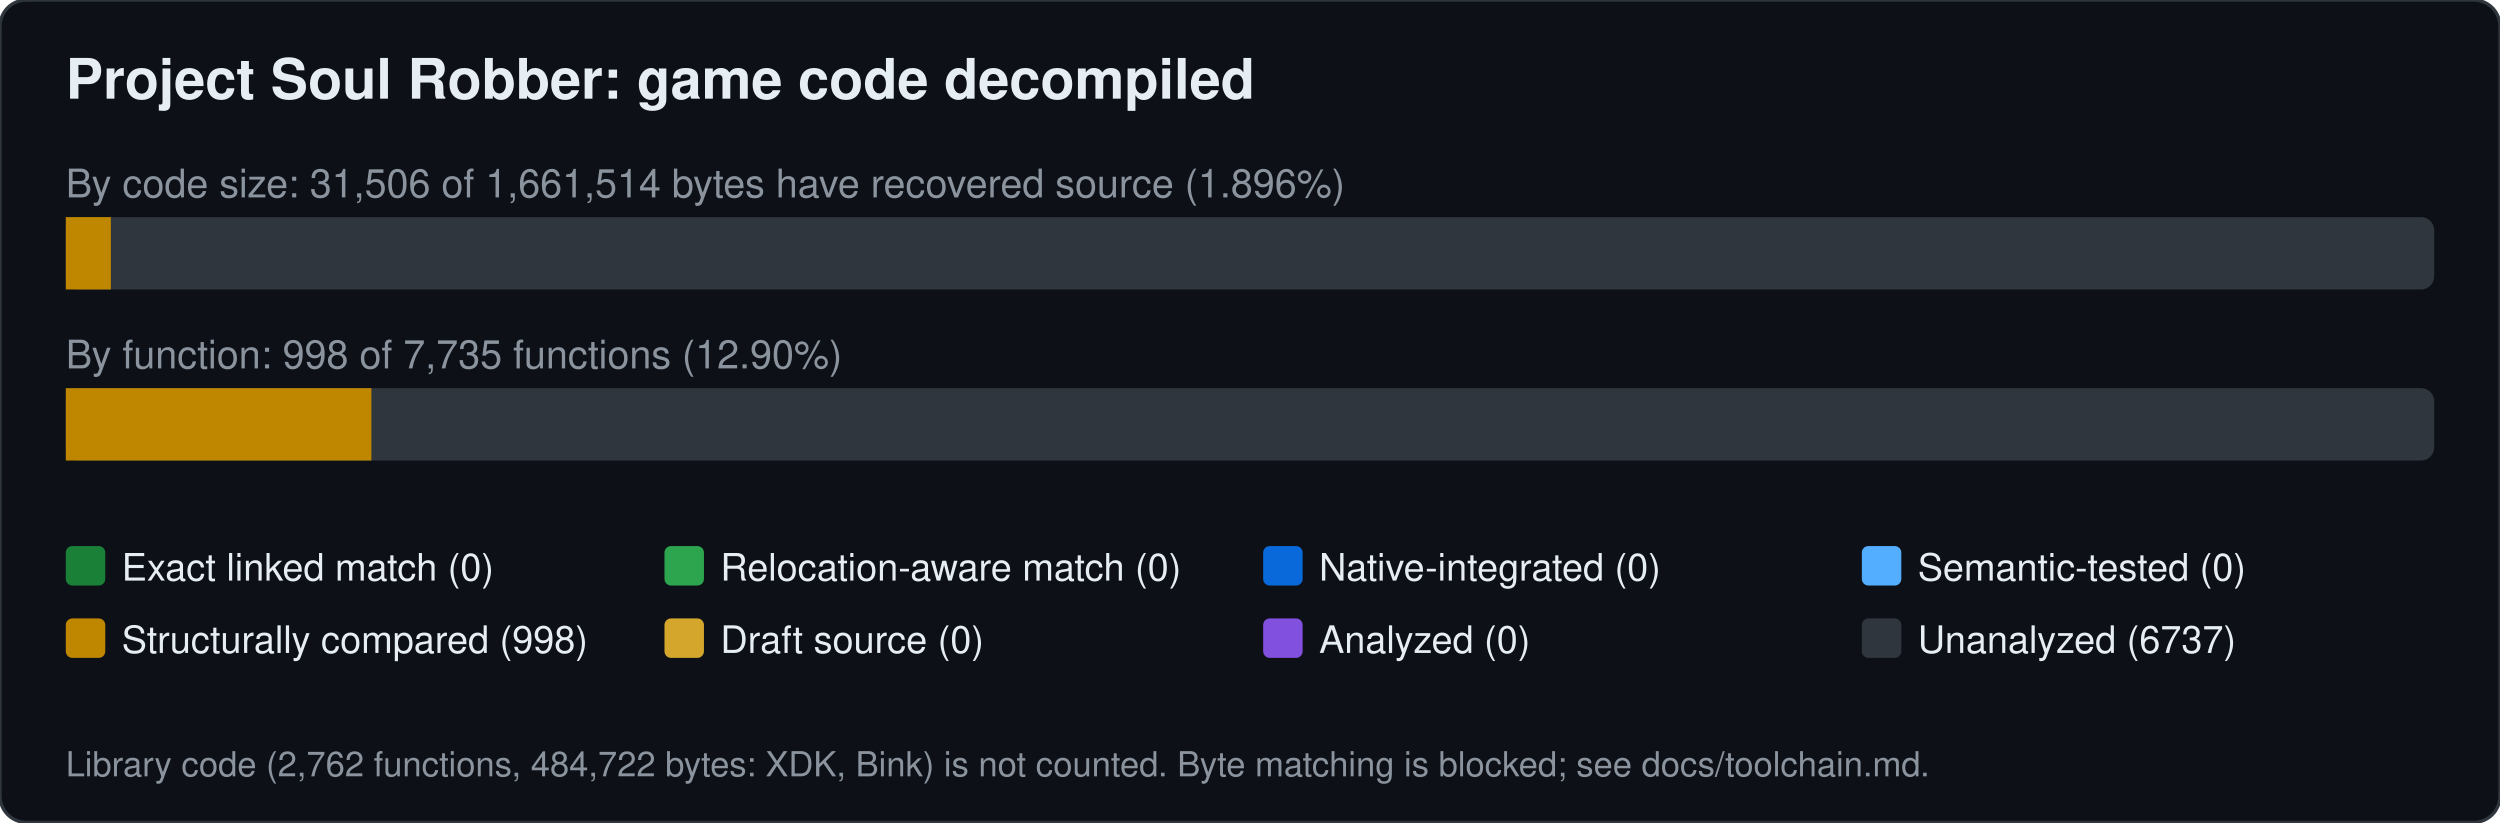
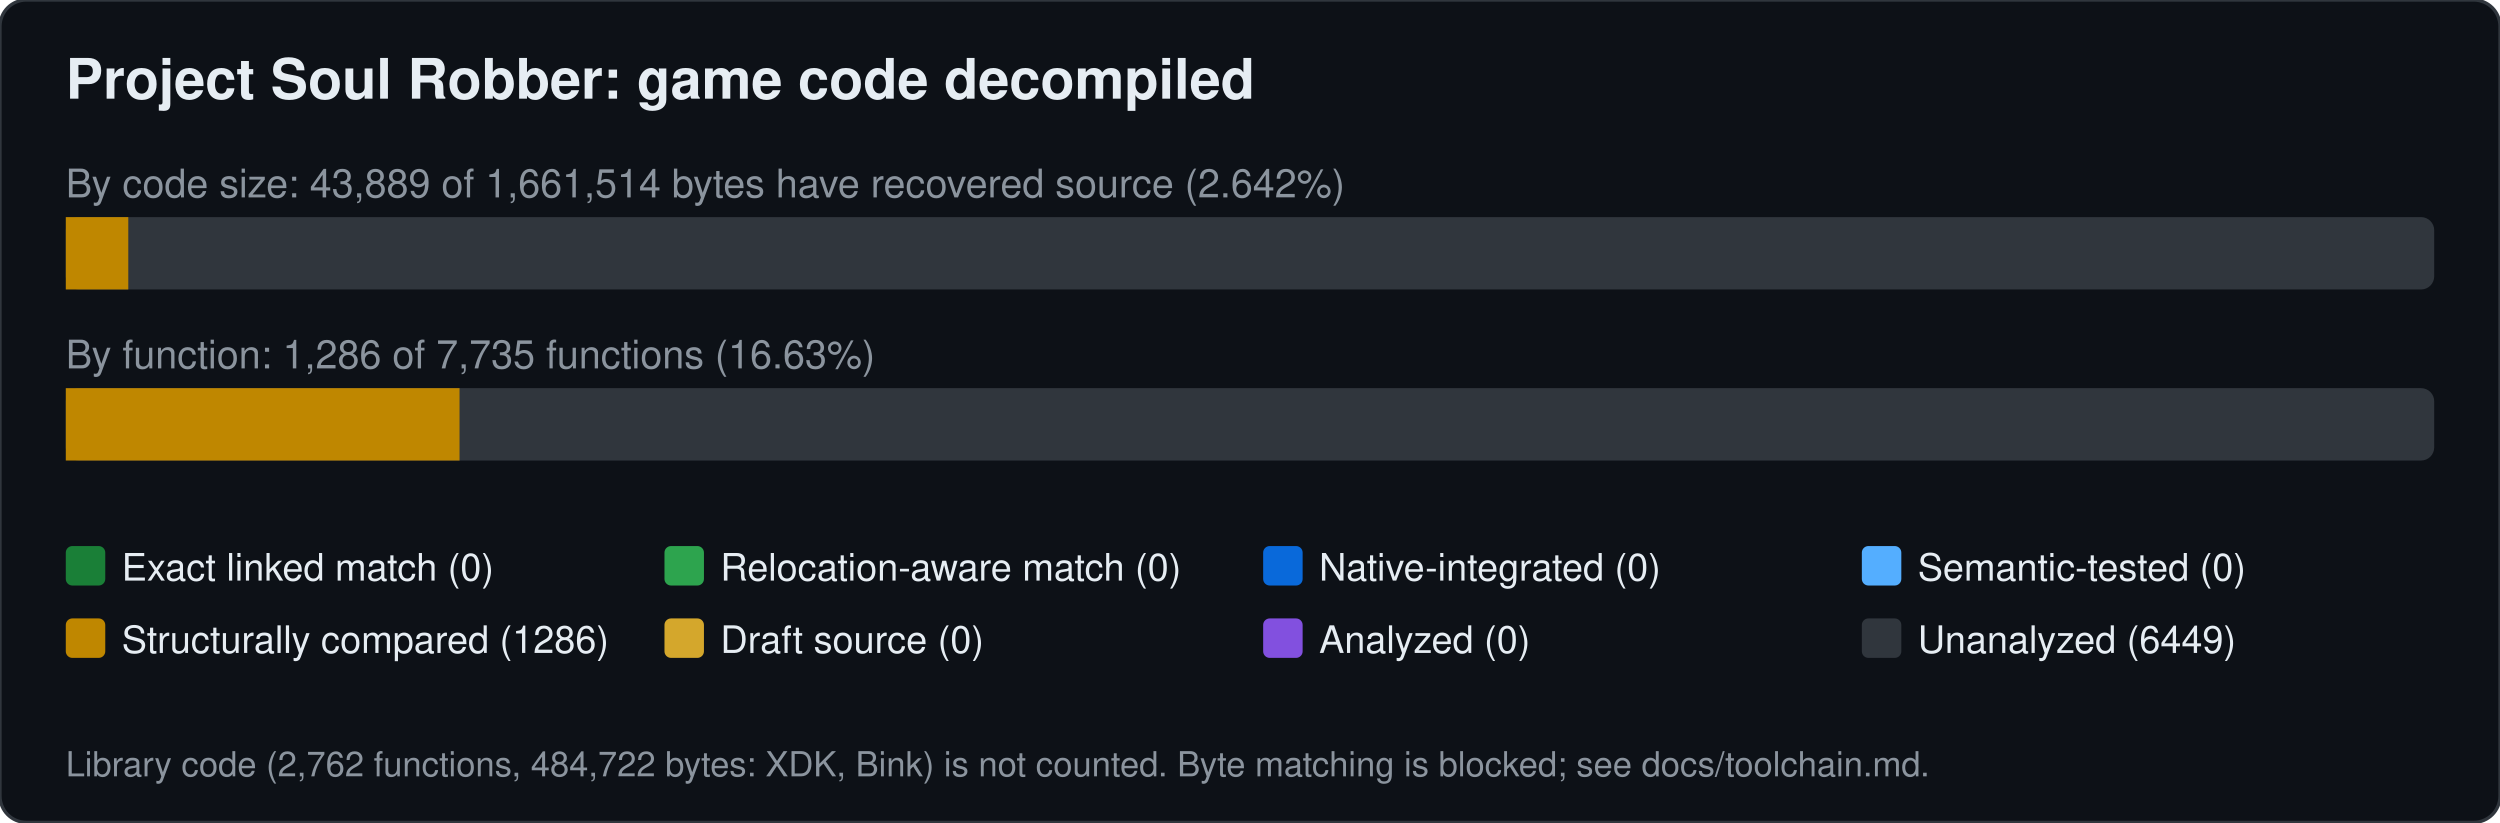
<svg xmlns="http://www.w3.org/2000/svg" width="760" height="250" viewBox="0 0 760 250" font-family="Segoe UI,Helvetica,Arial,sans-serif">
  <rect width="760" height="250" rx="8" fill="#0d1117" stroke="#30363d" />
  <text x="20" y="30" font-size="17" font-weight="600" fill="#e6edf3">Project Soul Robber: game code decompiled</text>
-   <text x="20" y="60" font-size="12" fill="#8b949e">By code size: 31,506 of 1,661,514 bytes have recovered source (1.896%)</text>
+   <text x="20" y="60" font-size="12" fill="#8b949e">By code size: 43,889 of 1,661,514 bytes have recovered source (2.642%)</text>
  <rect x="20" y="66" width="720" height="22" rx="4" fill="#30363d" />
-   <rect x="20.0" y="66" width="13.7" height="22" fill="#bf8700" />
-   <text x="20" y="112" font-size="12" fill="#8b949e">By function: 998 of 7,735 functions (12.90%)</text>
+   <rect x="20.0" y="66" width="19.0" height="22" fill="#bf8700" />
+   <text x="20" y="112" font-size="12" fill="#8b949e">By function: 1,286 of 7,735 functions (16.63%)</text>
  <rect x="20" y="118" width="720" height="22" rx="4" fill="#30363d" />
-   <rect x="20.0" y="118" width="92.9" height="22" fill="#bf8700" />
+   <rect x="20.0" y="118" width="119.7" height="22" fill="#bf8700" />
  <rect x="20" y="166" width="12" height="12" rx="2" fill="#1a7f37" />
  <text x="37" y="176.5" font-size="11.5" fill="#e6edf3">Exact linked match (0)</text>
  <rect x="202" y="166" width="12" height="12" rx="2" fill="#2da44e" />
  <text x="219" y="176.5" font-size="11.5" fill="#e6edf3">Relocation-aware match (0)</text>
  <rect x="384" y="166" width="12" height="12" rx="2" fill="#0969da" />
  <text x="401" y="176.5" font-size="11.5" fill="#e6edf3">Native-integrated (0)</text>
  <rect x="566" y="166" width="12" height="12" rx="2" fill="#54aeff" />
  <text x="583" y="176.5" font-size="11.5" fill="#e6edf3">Semantic-tested (0)</text>
  <rect x="20" y="188" width="12" height="12" rx="2" fill="#bf8700" />
-   <text x="37" y="198.5" font-size="11.5" fill="#e6edf3">Structurally compared (998)</text>
+   <text x="37" y="198.5" font-size="11.5" fill="#e6edf3">Structurally compared (1286)</text>
  <rect x="202" y="188" width="12" height="12" rx="2" fill="#d4a72c" />
  <text x="219" y="198.5" font-size="11.5" fill="#e6edf3">Draft source (0)</text>
  <rect x="384" y="188" width="12" height="12" rx="2" fill="#8250df" />
  <text x="401" y="198.5" font-size="11.5" fill="#e6edf3">Analyzed (0)</text>
  <rect x="566" y="188" width="12" height="12" rx="2" fill="#30363d" />
-   <text x="583" y="198.5" font-size="11.5" fill="#e6edf3">Unanalyzed (6737)</text>
+   <text x="583" y="198.5" font-size="11.5" fill="#e6edf3">Unanalyzed (6449)</text>
  <text x="20" y="236" font-size="10.5" fill="#8b949e">Library code (2,762 functions, 484,722 bytes: XDK, Bink) is not counted. Byte matching is blocked; see docs/toolchain.md.</text>
</svg>
